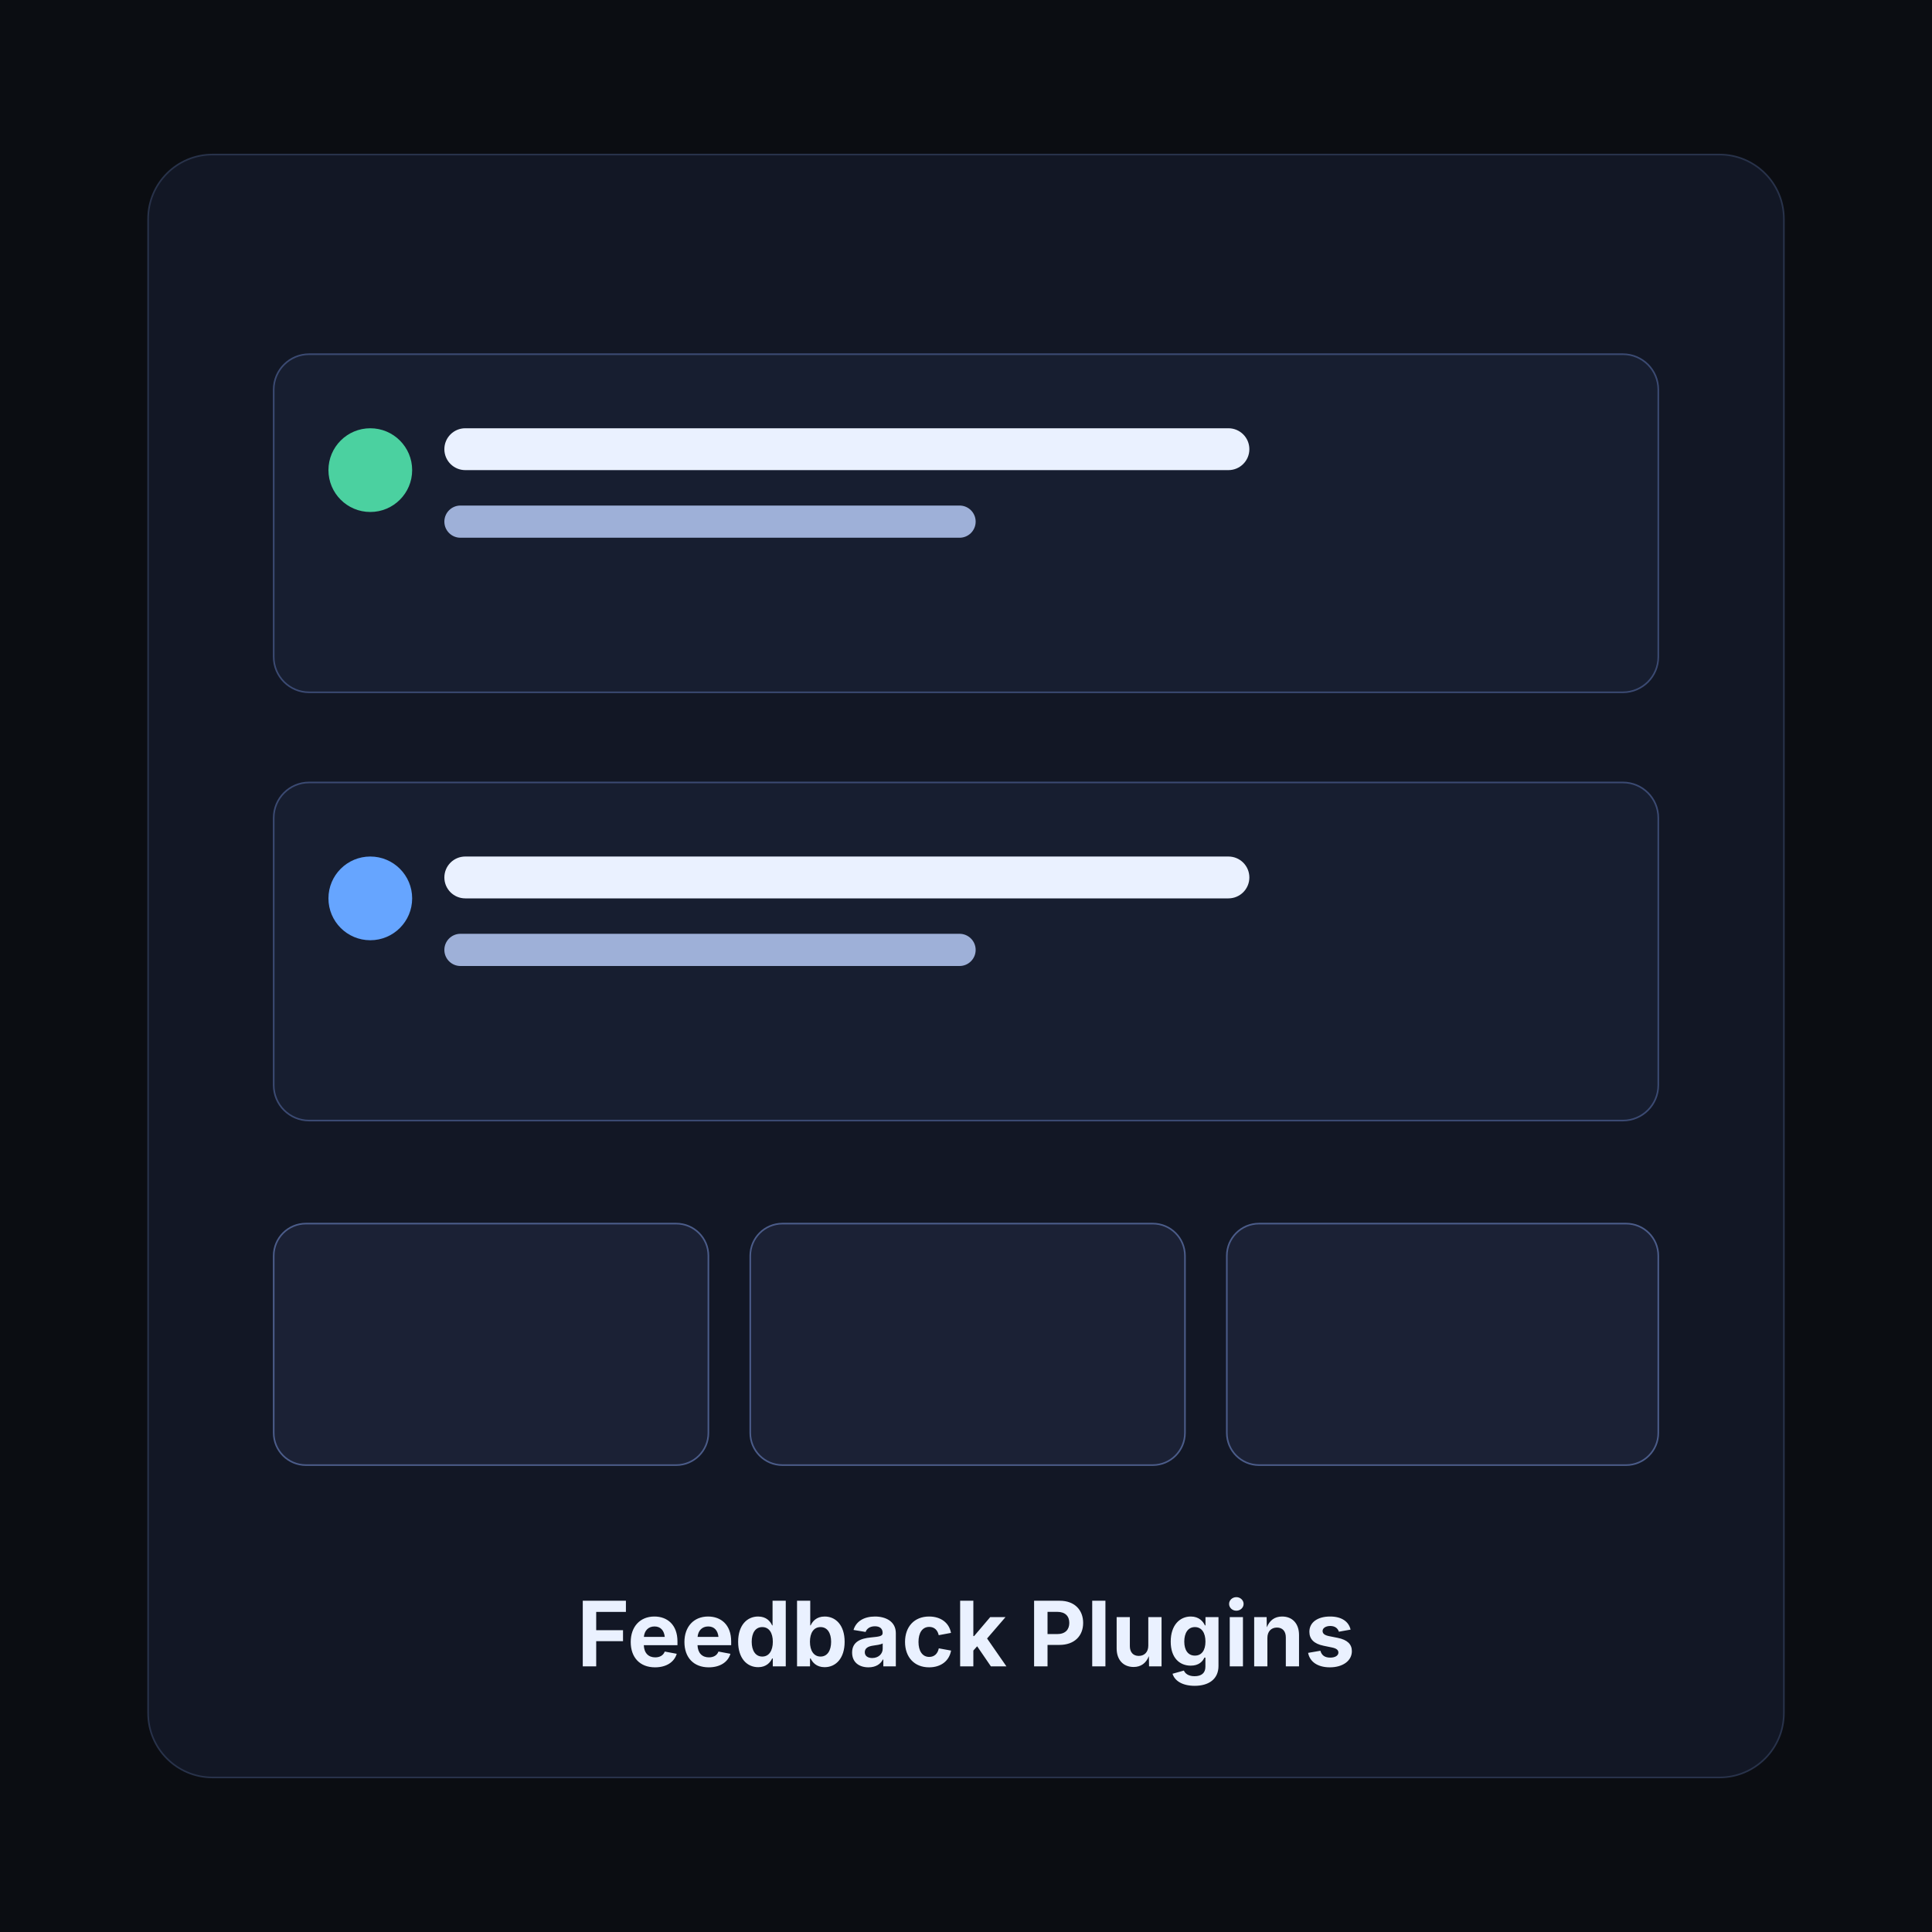
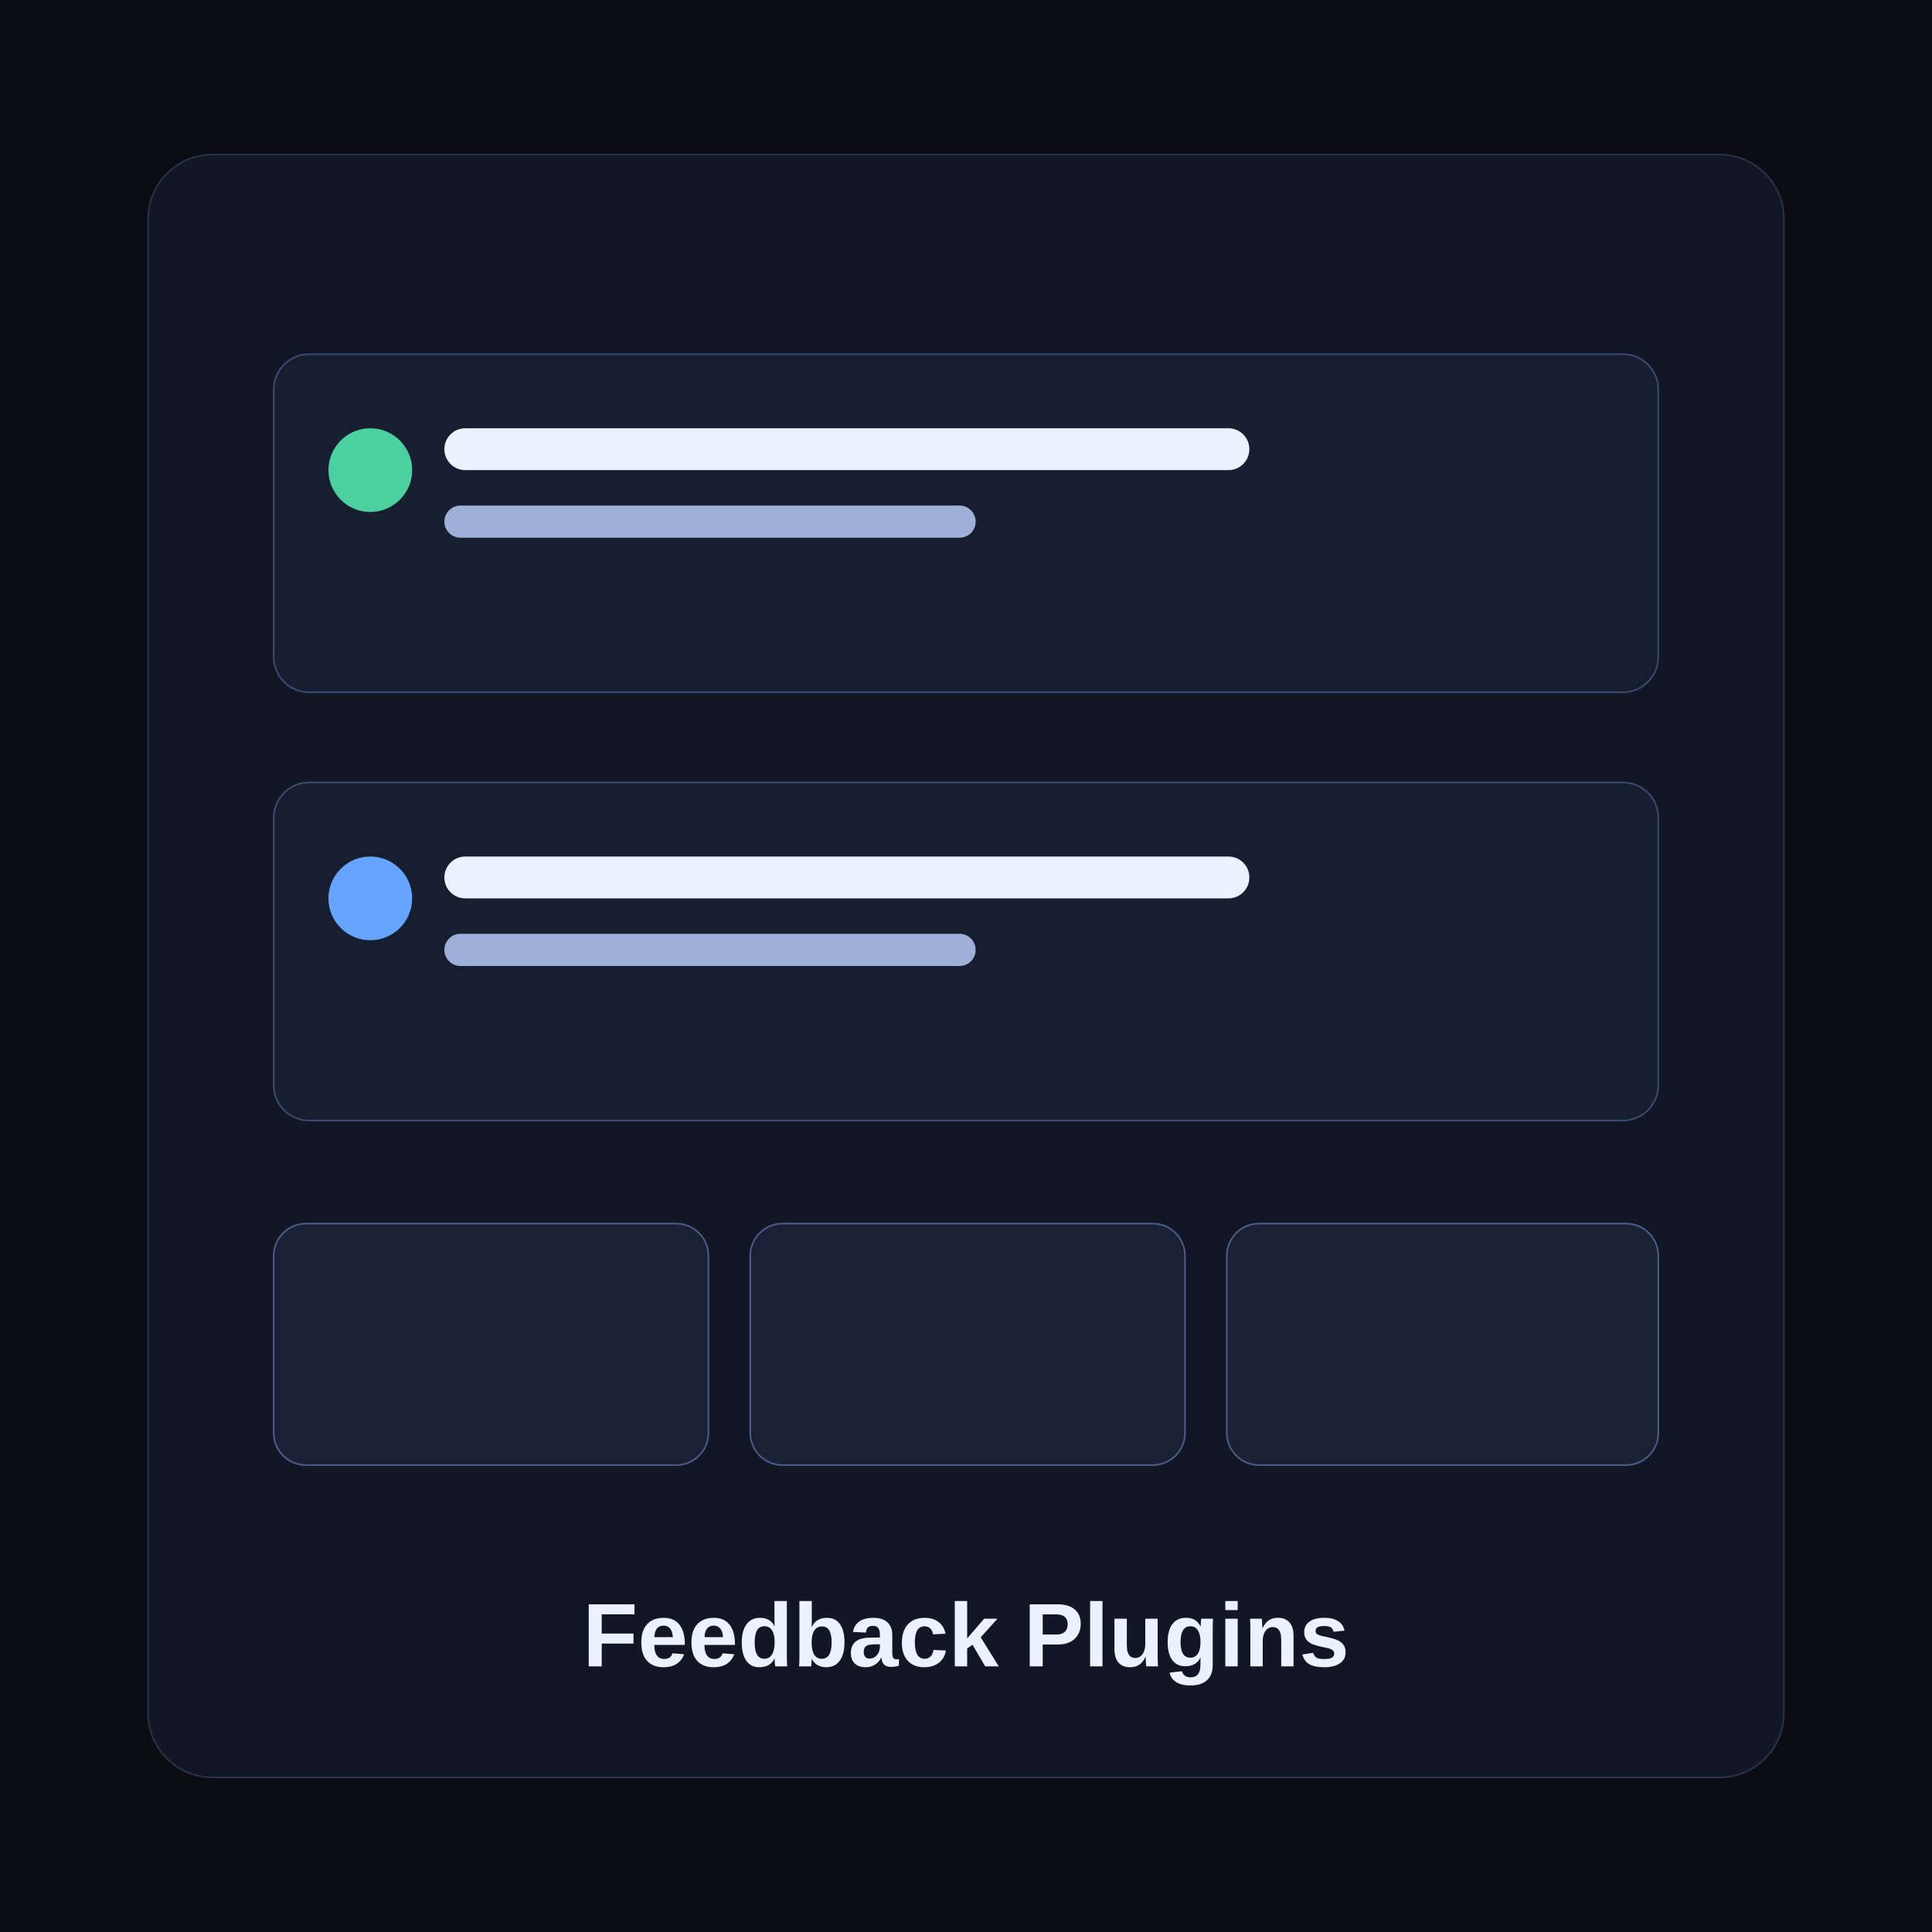
<svg xmlns="http://www.w3.org/2000/svg" width="1200" height="1200" viewBox="0 0 1200 1200" fill="none">
  <rect width="1200" height="1200" fill="#0B0D12" />
  <rect x="92" y="96" width="1016" height="1008" rx="40" fill="#121725" stroke="#28324A" />
  <rect x="170" y="220" width="860" height="210" rx="22" fill="#171E30" stroke="#3B4A72" />
  <circle cx="230" cy="292" r="26" fill="#4BD1A0" />
  <rect x="276" y="266" width="500" height="26" rx="13" fill="#EAF1FF" />
  <rect x="276" y="314" width="330" height="20" rx="10" fill="#9EB0D8" />
  <rect x="170" y="486" width="860" height="210" rx="22" fill="#171E30" stroke="#3B4A72" />
  <circle cx="230" cy="558" r="26" fill="#66A5FF" />
  <rect x="276" y="532" width="500" height="26" rx="13" fill="#EAF1FF" />
  <rect x="276" y="580" width="330" height="20" rx="10" fill="#9EB0D8" />
  <g opacity="0.95">
    <rect x="170" y="760" width="270" height="150" rx="20" fill="#1B2236" stroke="#4E5F8E" />
    <rect x="466" y="760" width="270" height="150" rx="20" fill="#1B2236" stroke="#4E5F8E" />
    <rect x="762" y="760" width="268" height="150" rx="20" fill="#1B2236" stroke="#4E5F8E" />
  </g>
-   <text x="600" y="1035" fill="#EAF1FF" font-family="Inter, Arial, sans-serif" font-size="56" text-anchor="middle" font-weight="700">Feedback Plugins</text>
+   <text x="600" y="1035" fill="#EAF1FF" font-family="Poppins, Arial, sans-serif" font-size="56" text-anchor="middle" font-weight="700">Feedback Plugins</text>
</svg>
